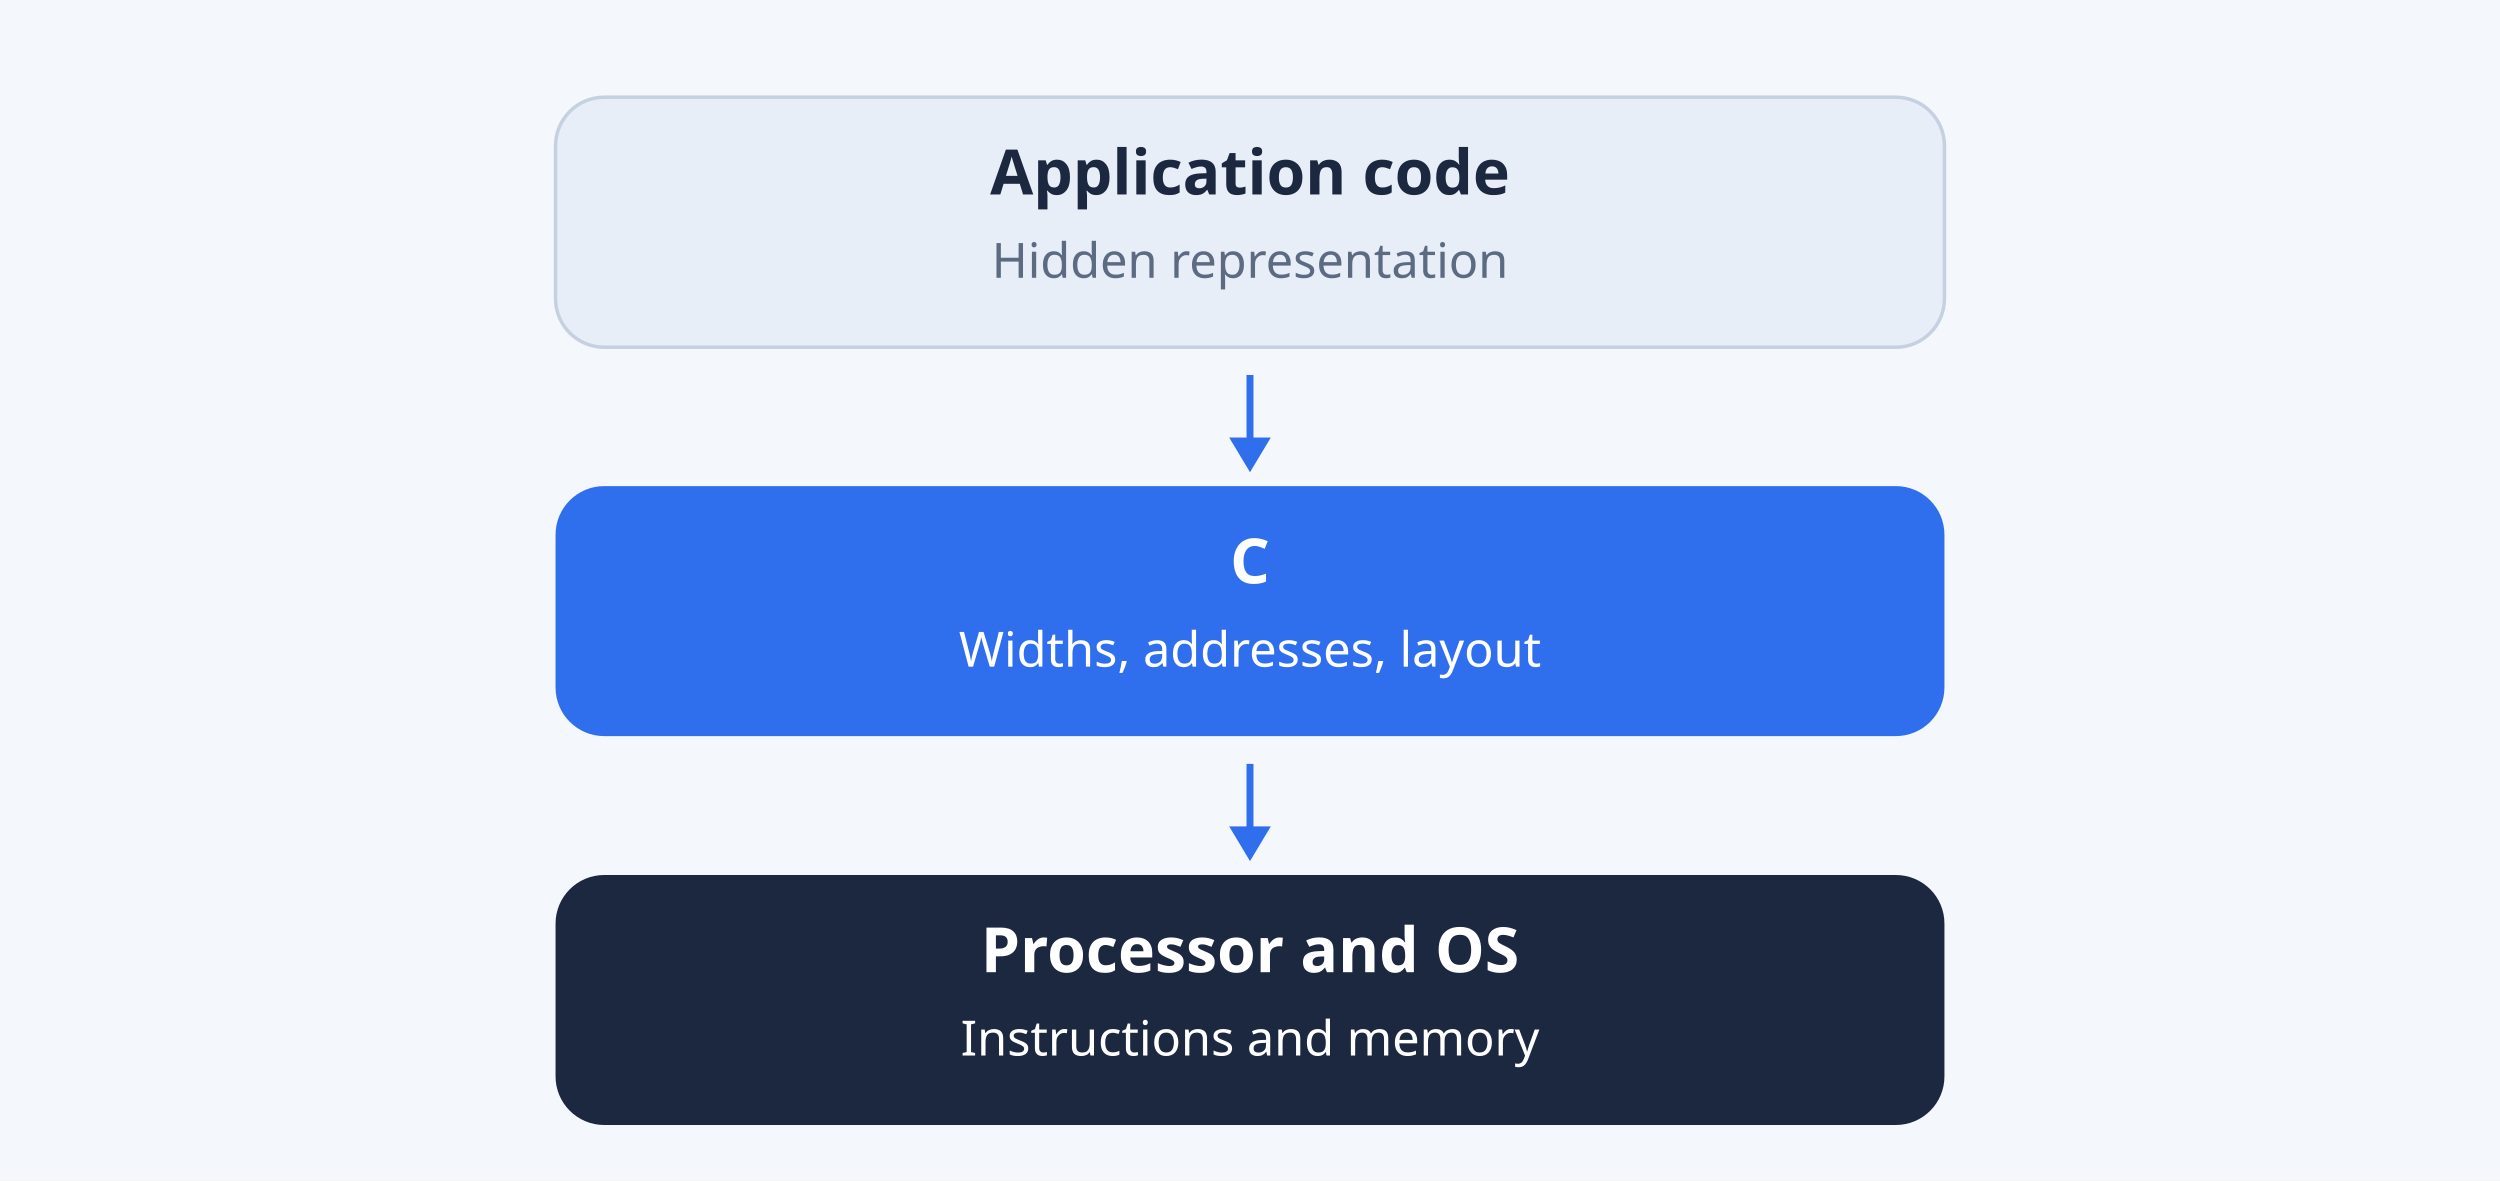
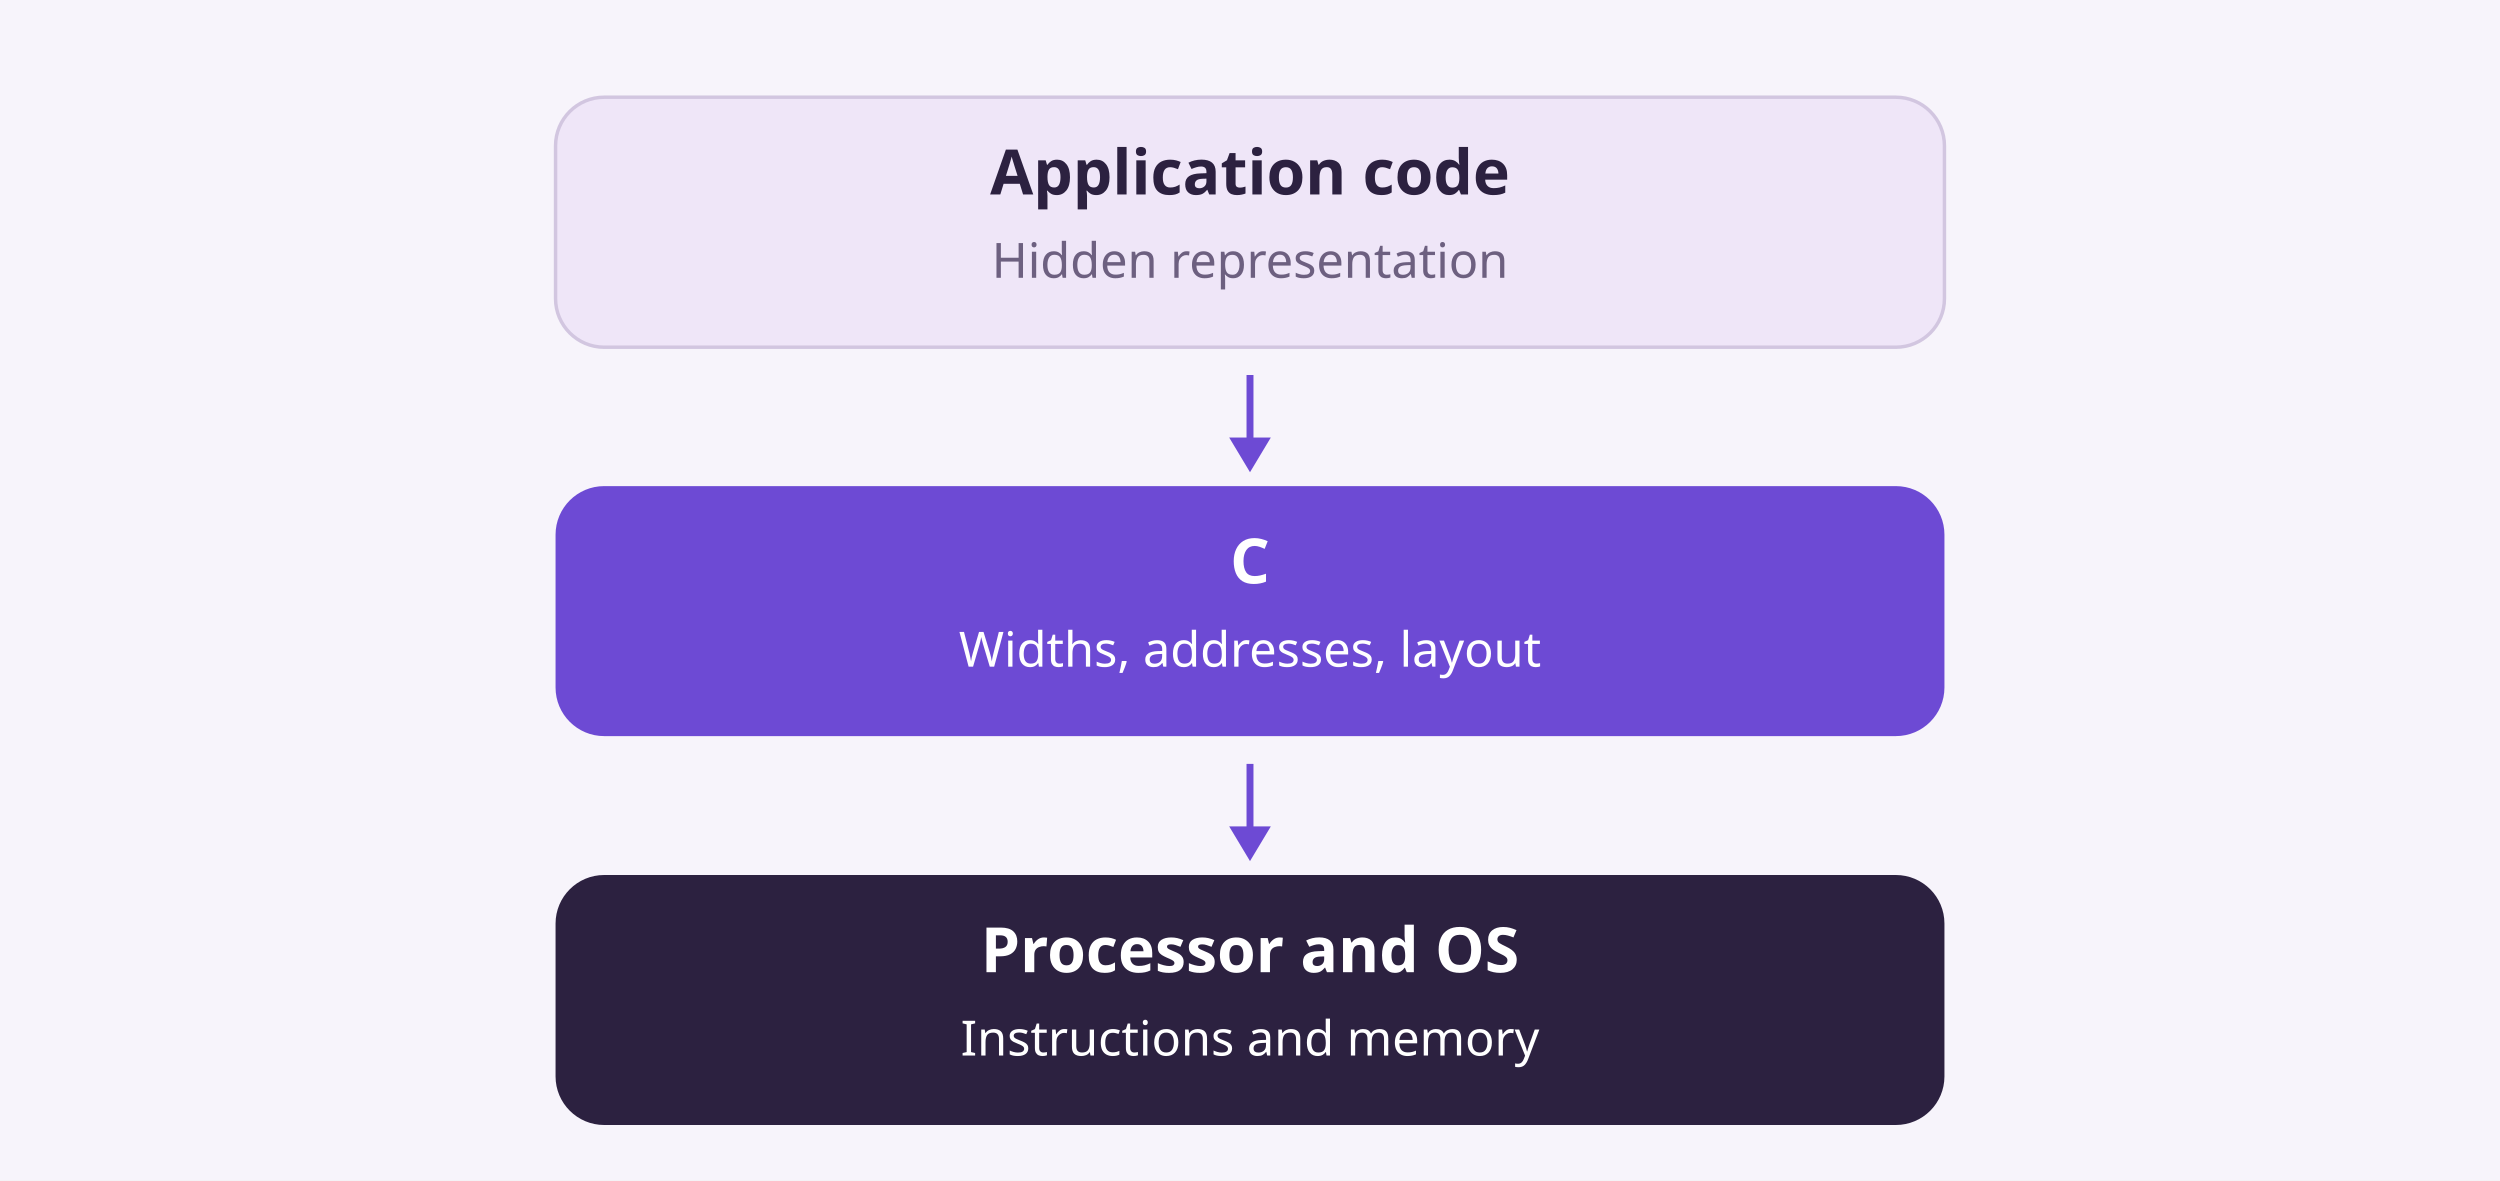
<svg xmlns="http://www.w3.org/2000/svg" viewBox="0 0 720 340" role="img">
  <style>
-   .t { font-family: Heebo, system-ui, sans-serif; fill: #1c2740; }
-   .m { font-family: Heebo, system-ui, sans-serif; fill: #5c6b82; }
+   .t { font-family: Heebo, system-ui, sans-serif; fill: #2c2140; }
+   .m { font-family: Heebo, system-ui, sans-serif; fill: #6d6080; }
  .w { font-family: Heebo, system-ui, sans-serif; fill: #ffffff; }
  .mono { font-family: "Source Code Pro", ui-monospace, monospace; }
  .step { opacity: 1; }
  @media (prefers-reduced-motion: no-preference) {
    .step { animation: appear 0.45s ease both; }
  }
  @keyframes appear { from { opacity: 0; } to { opacity: 1; } }
  @media (prefers-reduced-motion: reduce) {
    .step { animation: none !important; opacity: 1 !important; }
  }
</style>
-   <rect width="720" height="340" fill="#f4f7fb" />
+   <rect width="720" height="340" fill="#f7f4fb" />
  <g class="step" style="animation-delay:0.08s">
-     <rect x="160" y="28" width="400" height="72" rx="14" fill="#e7eef8" stroke="#c5d0e0" />
+     <rect x="160" y="28" width="400" height="72" rx="14" fill="#efe6f8" stroke="#d2c6e0" />
    <text x="360" y="56" text-anchor="middle" class="t" font-size="18" font-weight="700">Application code</text>
    <text x="360" y="80" text-anchor="middle" class="m" font-size="14">Hidden representation</text>
  </g>
  <g class="step" style="animation-delay:0.20s">
-     <path d="M360 108 V132" stroke="#2f6fed" stroke-width="2" />
-     <path d="M354 126 L360 136 L366 126" fill="#2f6fed" />
-     <rect x="160" y="140" width="400" height="72" rx="14" fill="#2f6fed" />
+     <path d="M360 108 V132" stroke="#6d4ad4" stroke-width="2" />
+     <path d="M354 126 L360 136 L366 126" fill="#6d4ad4" />
+     <rect x="160" y="140" width="400" height="72" rx="14" fill="#6d4ad4" />
    <text x="360" y="168" text-anchor="middle" class="w" font-size="18" font-weight="700">C</text>
    <text x="360" y="192" text-anchor="middle" class="w" font-size="14">Widths, addresses, layout</text>
  </g>
  <g class="step" style="animation-delay:0.32s">
-     <path d="M360 220 V244" stroke="#2f6fed" stroke-width="2" />
-     <path d="M354 238 L360 248 L366 238" fill="#2f6fed" />
-     <rect x="160" y="252" width="400" height="72" rx="14" fill="#1c2740" />
+     <path d="M360 220 V244" stroke="#6d4ad4" stroke-width="2" />
+     <path d="M354 238 L360 248 L366 238" fill="#6d4ad4" />
+     <rect x="160" y="252" width="400" height="72" rx="14" fill="#2c2140" />
    <text x="360" y="280" text-anchor="middle" class="w" font-size="18" font-weight="700">Processor and OS</text>
    <text x="360" y="304" text-anchor="middle" class="w" font-size="14">Instructions and memory</text>
  </g>
</svg>
